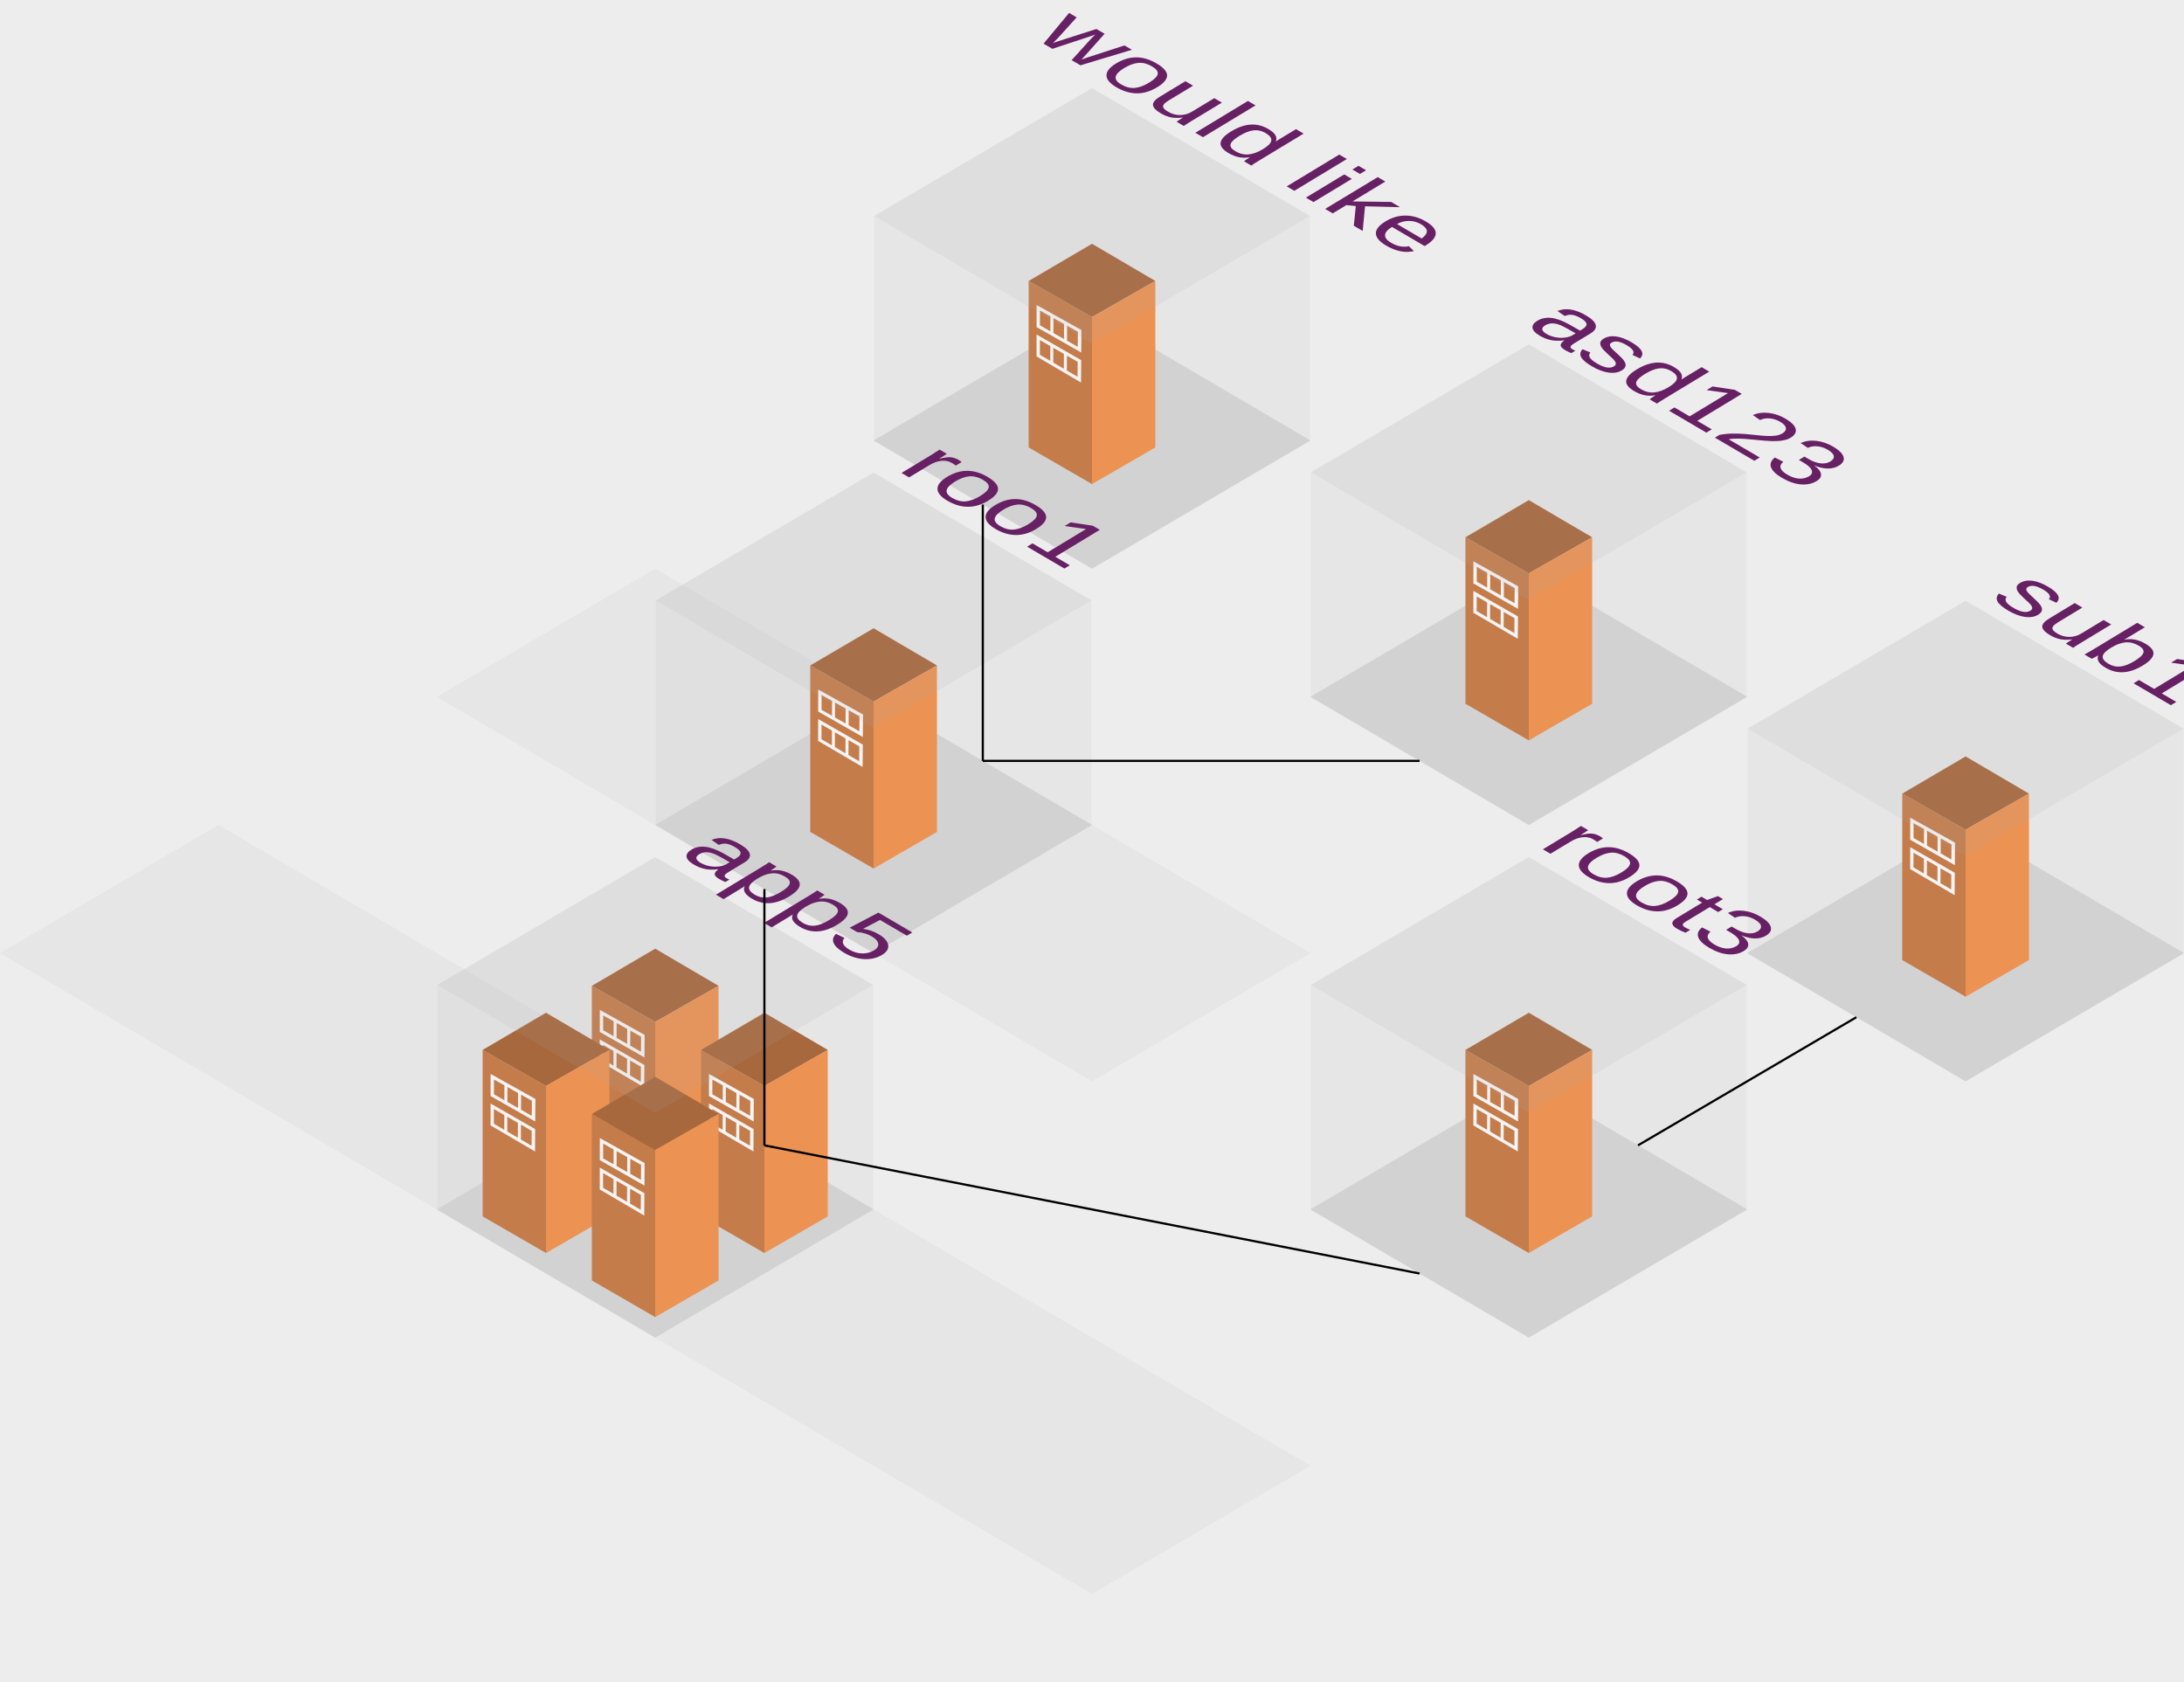
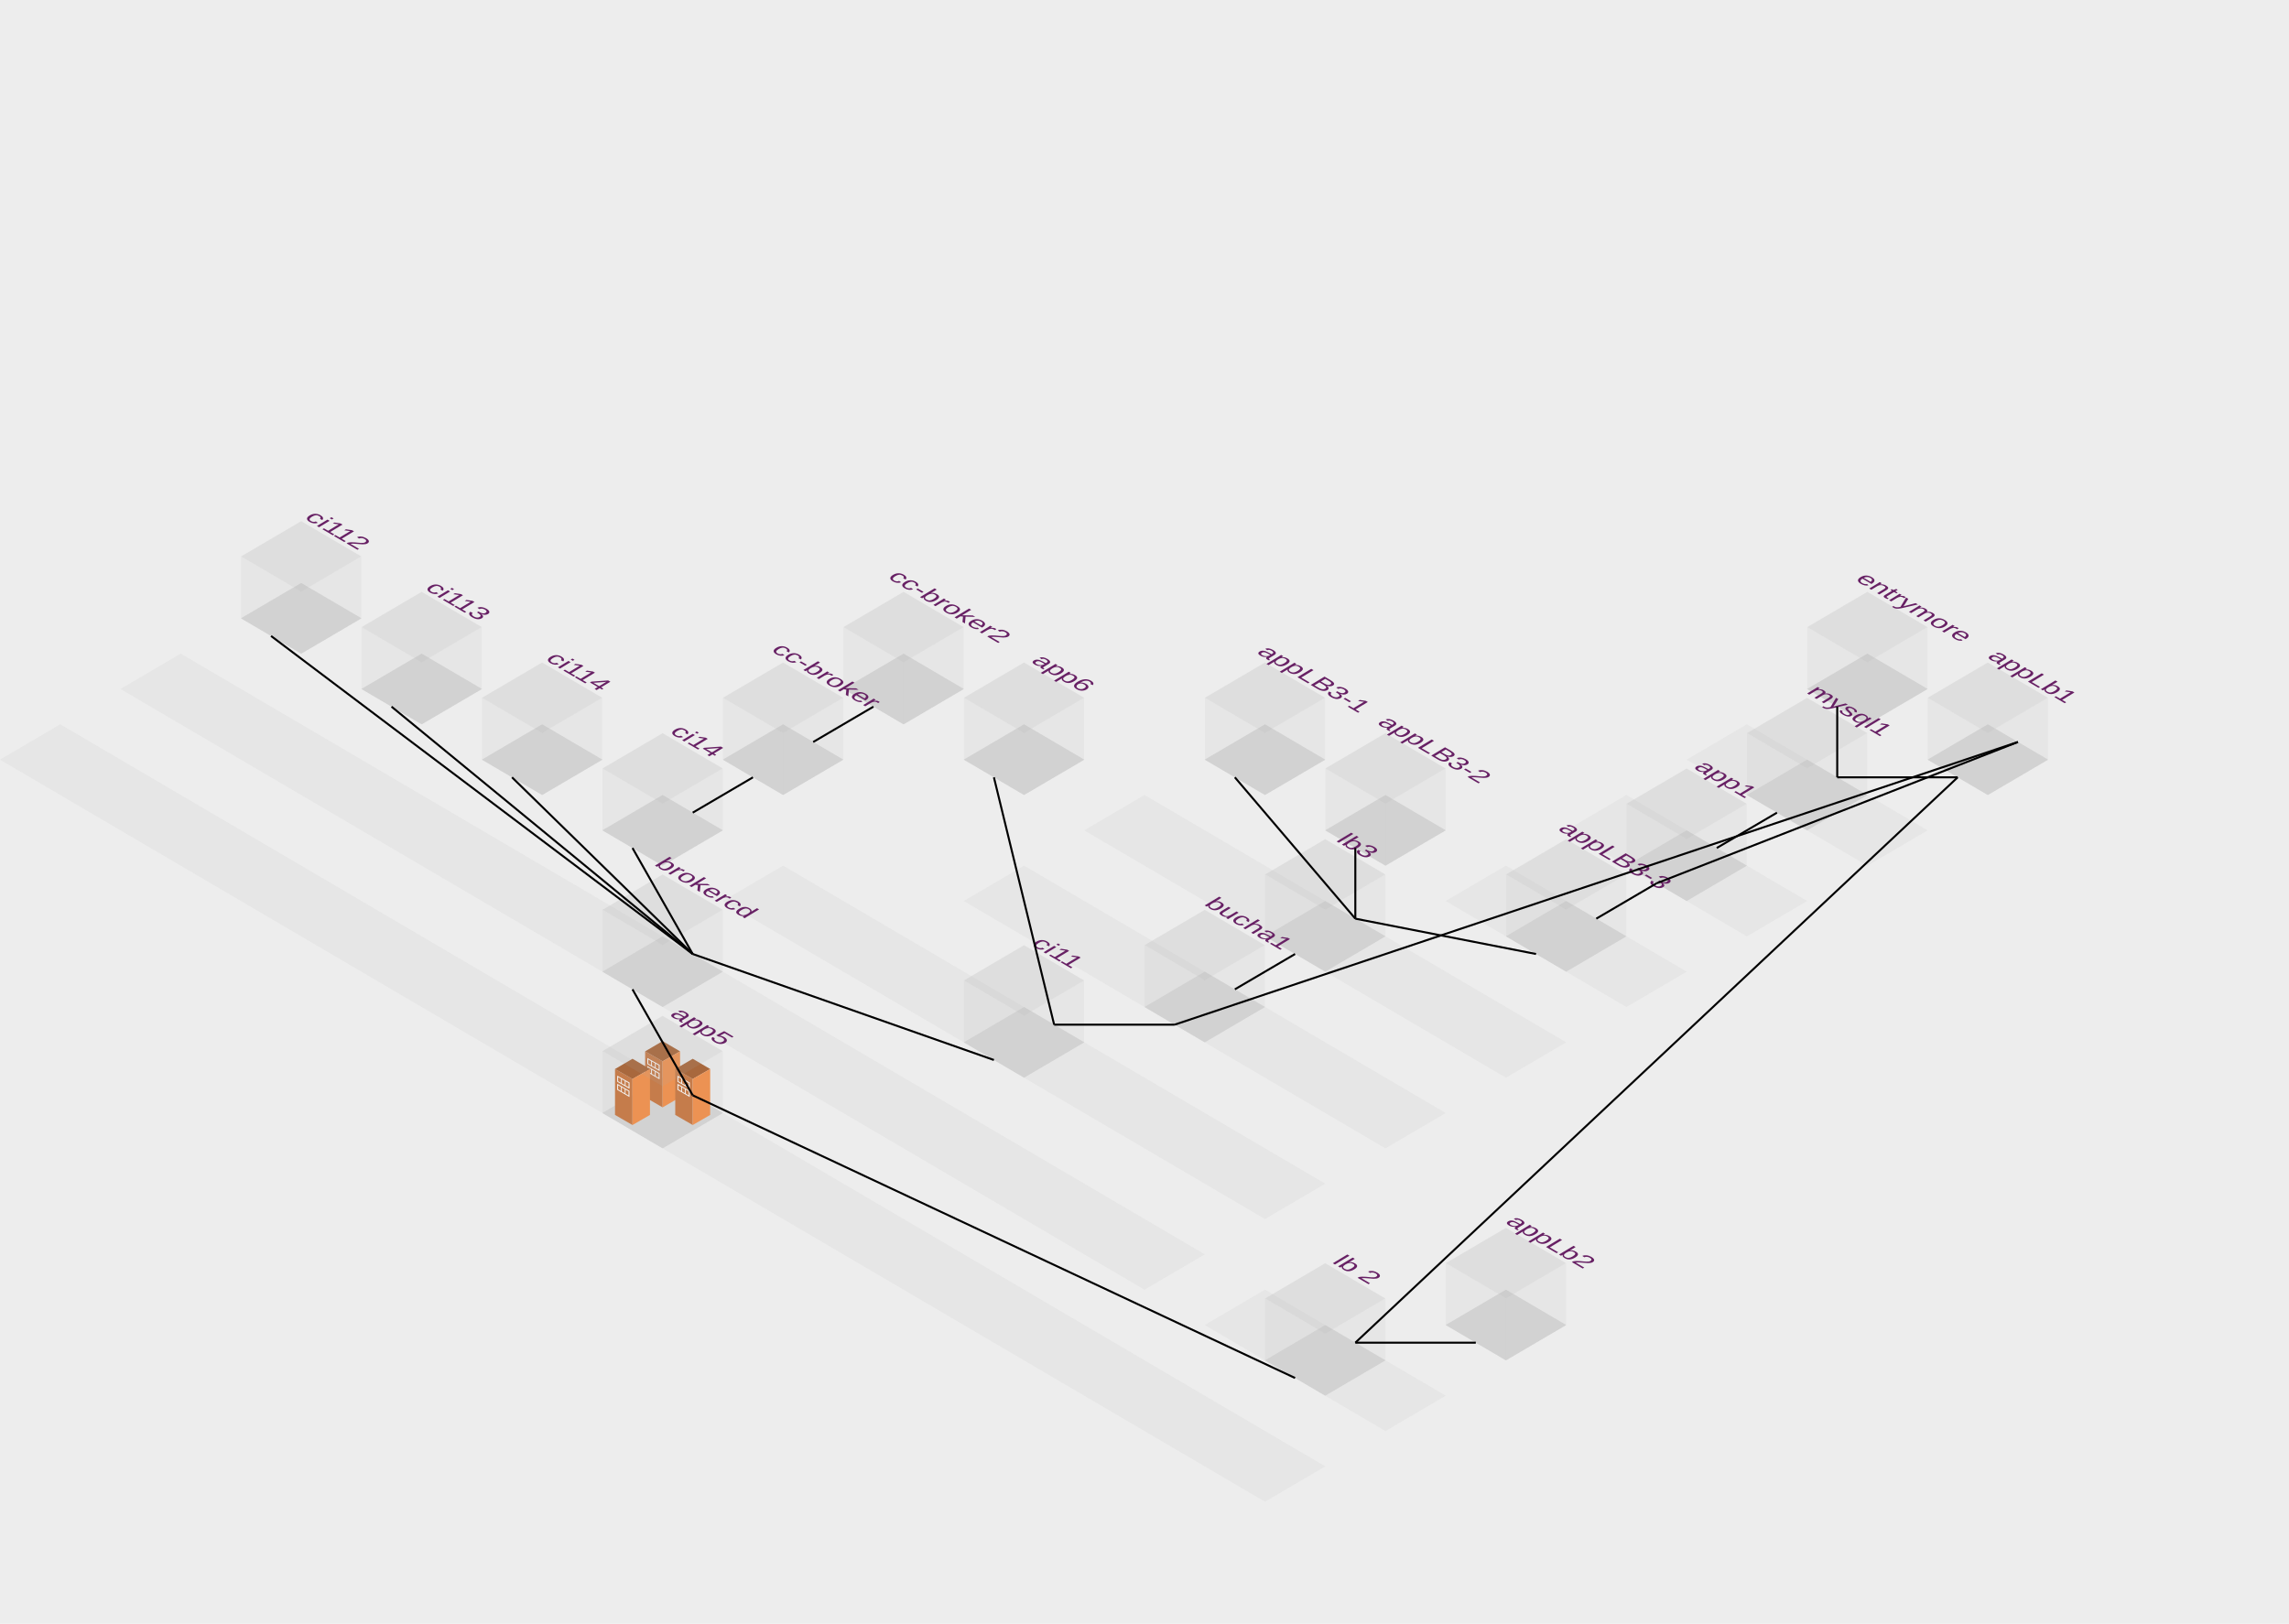
- <svg xmlns="http://www.w3.org/2000/svg" xmlns:xlink="http://www.w3.org/1999/xlink" baseProfile="full" height="770" version="1.1" width="1000.0">
+ <svg xmlns="http://www.w3.org/2000/svg" xmlns:xlink="http://www.w3.org/1999/xlink" baseProfile="full" height="808.5" version="1.1" width="1140.0">
  <defs>
    <symbol id="grid.base" preserveAspectRatio="xMidYMax meet" viewBox="0,0,266.4,156.32">
      <polygon fill="#bababa" points="133.2,0 0,78.16 133.2,156.32 266.4,78.16" />
    </symbol>
    <style type="text/css">text{font-family:Arial, Helvetica, sans-serif; fill: #672064;}</style>
-     <symbol id="applications.medium" preserveAspectRatio="xMidYMax meet" viewBox="0,0,266.4,505">
+     <symbol id="boundaries_box.front" preserveAspectRatio="xMidYMax meet" viewBox="0,0,265.58,292.78">
+       <polygon fill="#bababa" fill-opacity="0.3" points="132.79,0 0,77.92 132.79,155.84 265.58,77.92 132.79,0" />
+       <polygon fill="#ccc" fill-opacity="0.2" points="132.79,155.84 132.79,292.78 0,214.86 0,77.92 132.79,155.84" />
+       <polygon fill="#ccc" fill-opacity="0.2" points="265.58,77.92 265.58,214.86 132.79,292.78 132.79,155.84 265.58,77.92" />
+     </symbol>
+     <symbol id="application.medium" preserveAspectRatio="xMidYMax meet" viewBox="0,0,266.4,505">
      <polygon class="dark" points="133.2,505 0,428 0,78.16 133.2,154 133.2,505" />
      <polygon class="darker" points="133.2,0 0,78.16 133.2,154 266.4,78.16 133.2,0" />
      <polygon class="light" points="133.2,505 266.4,428 266.4,78.16 133.2,154 133.2,505" />
      <path class="white" d="M16.8,128.73l-.08,46.34,93.88,53.51.34-47.35Zm28.89,55.16L23.74,171.42l.07-31.08,22,12.3Zm28.6,16.24L52,187.47l.12-31.29,22.33,12.5Zm29,16.49L80.7,203.77l.17-31.5L103.54,185Z" />
      <path class="white" d="M16.63,236.75l93.52,54.83.34-47L16.7,190.74Zm63.9-1.61,22.59,13-.22,31.42L80.36,266.4Zm-28.64-16.5,22.24,12.82L74,262.67l-22.21-13ZM23.68,202.39,45.59,215l-.11,31L23.62,233.25Z" />
    </symbol>
    <style type="text/css">.dark{fill:#c4692c;}.light{fill:#f58536;}.darker{fill:#a0501a;}.white{fill:#fff;}</style>
-     <symbol id="boundaries_box.front" preserveAspectRatio="xMidYMax meet" viewBox="0,0,265.58,292.78">
-       <polygon fill="#bababa" fill-opacity="0.3" points="132.79,0 0,77.92 132.79,155.84 265.58,77.92 132.79,0" />
-       <polygon fill="#ccc" fill-opacity="0.2" points="132.79,155.84 132.79,292.78 0,214.86 0,77.92 132.79,155.84" />
-       <polygon fill="#ccc" fill-opacity="0.2" points="265.58,77.92 265.58,214.86 132.79,292.78 132.79,155.84 265.58,77.92" />
-     </symbol>
  </defs>
-   <rect fill="#ededed" height="770" width="1000.0" x="0" y="0" />
-   <polyline fill="#ccc" fill-opacity="0.2" points="400.0,201.652 500.0,142.982 600.0,201.652 500.0,260.321" />
-   <use fill-opacity="0.4" height="220" width="200" x="400.0" xlink:href="#grid.base" y="40.321" />
-   <use height="110" width="68.0" x="466.0" xlink:href="#applications.medium" y="111.599" />
-   <use height="220" width="200" x="400.0" xlink:href="#boundaries_box.front" y="40.321" />
-   <text font-size="39.6" transform="translate(400.0, 40.32139) skewY(30.404) skewX(-40.0) translate(-383.36, -106.3214)" x="400.0" y="40.321">would like</text>
-   <polyline fill="#ccc" fill-opacity="0.2" points="600.0,318.991 700.0,260.321 800.0,318.991 700.0,377.661" />
-   <use fill-opacity="0.4" height="220" width="200" x="600.0" xlink:href="#grid.base" y="157.661" />
-   <use height="110" width="68.0" x="666.0" xlink:href="#applications.medium" y="228.939" />
-   <use height="220" width="200" x="600.0" xlink:href="#boundaries_box.front" y="157.661" />
-   <text font-size="39.6" transform="translate(600.0, 157.6607) skewY(30.404) skewX(-40.0) translate(-558.016, -223.6607)" x="600.0" y="157.661">asd123</text>
-   <polyline fill="#ccc" fill-opacity="0.2" points="800.0,436.33 900.0,377.661 1000.0,436.33 900.0,495.0" />
-   <use fill-opacity="0.4" height="220" width="200" x="800.0" xlink:href="#grid.base" y="275.0" />
-   <use height="110" width="68.0" x="866.0" xlink:href="#applications.medium" y="346.278" />
-   <use height="220" width="200" x="800.0" xlink:href="#boundaries_box.front" y="275.0" />
-   <text font-size="39.6" transform="translate(800.0, 275.0) skewY(30.404) skewX(-40.0) translate(-745.344, -341.0)" x="800.0" y="275.0">sub1</text>
-   <polyline fill="#ccc" fill-opacity="0.2" points="200.0,318.991 300.0,260.321 600.0,436.33 500.0,495" />
-   <use fill-opacity="0.4" height="220" width="200" x="300.0" xlink:href="#grid.base" y="216.33" />
-   <use height="110" width="68.0" x="366.0" xlink:href="#applications.medium" y="287.608" />
-   <use height="220" width="200" x="300.0" xlink:href="#boundaries_box.front" y="216.33" />
-   <text font-size="39.6" transform="translate(300.0, 216.3303) skewY(30.404) skewX(-40.0) translate(-245.344, -282.3303)" x="300.0" y="216.33">roo1</text>
-   <polyline fill="#ccc" fill-opacity="0.2" points="600.0,553.67 700.0,495 800.0,553.67 700.0,612.339" />
-   <use fill-opacity="0.4" height="220" width="200" x="600.0" xlink:href="#grid.base" y="392.339" />
-   <use height="110" width="68.0" x="666.0" xlink:href="#applications.medium" y="463.617" />
-   <use height="220" width="200" x="600.0" xlink:href="#boundaries_box.front" y="392.339" />
-   <text font-size="39.6" transform="translate(600.0, 392.3393) skewY(30.404) skewX(-40.0) translate(-551.68, -458.3393)" x="600.0" y="392.339">root3</text>
-   <polyline fill="#ccc" fill-opacity="0.2" points="0.0,436.33 100.0,377.661 600.0,671.009 500.0,729.679" />
-   <use fill-opacity="0.4" height="220" width="200" x="200.0" xlink:href="#grid.base" y="392.339" />
-   <use height="110" width="68.0" x="266.0" xlink:href="#applications.medium" y="434.283" />
-   <use height="110" width="68.0" x="316.0" xlink:href="#applications.medium" y="463.617" />
-   <use height="110" width="68.0" x="216.0" xlink:href="#applications.medium" y="463.617" />
-   <use height="110" width="68.0" x="266.0" xlink:href="#applications.medium" y="492.952" />
-   <use height="220" width="200" x="200.0" xlink:href="#boundaries_box.front" y="392.339" />
-   <text font-size="39.6" transform="translate(200.0, 392.3393) skewY(30.404) skewX(-40.0) translate(-145.344, -458.3393)" x="200.0" y="392.339">app5</text>
-   <line fill="rgb(0,0,0)" stroke="black" stroke-width="1" x1="450.0" x2="450.0" y1="348.326" y2="230.987" />
-   <line fill="rgb(0,0,0)" stroke="black" stroke-width="1" x1="450.0" x2="650.0" y1="348.326" y2="348.326" />
-   <line fill="rgb(0,0,0)" stroke="black" stroke-width="1" x1="350.0" x2="650.0" y1="524.335" y2="583.004" />
-   <line fill="rgb(0,0,0)" stroke="black" stroke-width="1" x1="350.0" x2="350.0" y1="524.335" y2="406.996" />
-   <line fill="rgb(0,0,0)" stroke="black" stroke-width="1" x1="750.0" x2="850.0" y1="524.335" y2="465.665" />
+   <rect fill="#ededed" height="808.5" width="1140.0" x="0" y="0" />
+   <polyline fill="#ccc" fill-opacity="0.2" points="900.0,343.197 930.0,325.596 960.0,343.197 930.0,360.798" />
+   <use fill-opacity="0.4" height="66.0" width="60" x="900.0" xlink:href="#grid.base" y="294.798" />
+   <use height="66.0" width="60" x="900.0" xlink:href="#boundaries_box.front" y="294.798" />
+   <text font-size="11.88" transform="translate(900.0, 294.7982) skewY(30.404) skewX(-40.0) translate(-893.1072, -314.5982)" x="900.0" y="294.798">entrymore</text>
+   <polyline fill="#ccc" fill-opacity="0.2" points="960.0,378.399 990.0,360.798 1020.0,378.399 990.0,396" />
+   <use fill-opacity="0.4" height="66.0" width="60" x="960.0" xlink:href="#grid.base" y="330" />
+   <use height="66.0" width="60" x="960.0" xlink:href="#boundaries_box.front" y="330" />
+   <text font-size="11.88" transform="translate(960.0, 330) skewY(30.404) skewX(-40.0) translate(-947.4048, -349.8)" x="960.0" y="330">appLb1</text>
+   <polyline fill="#ccc" fill-opacity="0.2" points="840.0,378.399 870.0,360.798 960.0,413.601 930.0,431.202" />
+   <use fill-opacity="0.4" height="66.0" width="60" x="870.0" xlink:href="#grid.base" y="347.601" />
+   <use height="66.0" width="60" x="870.0" xlink:href="#boundaries_box.front" y="347.601" />
+   <text font-size="11.88" transform="translate(870.0, 347.6009) skewY(30.404) skewX(-40.0) translate(-857.4048, -367.4009)" x="870.0" y="347.601">mysql1</text>
+   <polyline fill="#ccc" fill-opacity="0.2" points="780.0,413.601 810.0,396 900.0,448.803 870.0,466.404" />
+   <use fill-opacity="0.4" height="66.0" width="60" x="810.0" xlink:href="#grid.base" y="382.803" />
+   <use height="66.0" width="60" x="810.0" xlink:href="#boundaries_box.front" y="382.803" />
+   <text font-size="11.88" transform="translate(810.0, 382.8027) skewY(30.404) skewX(-40.0) translate(-793.6032, -402.6027)" x="810.0" y="382.803">app1</text>
+   <polyline fill="#ccc" fill-opacity="0.2" points="600.0,378.399 630.0,360.798 660.0,378.399 630.0,396.0" />
+   <use fill-opacity="0.4" height="66.0" width="60" x="600.0" xlink:href="#grid.base" y="330.0" />
+   <use height="66.0" width="60" x="600.0" xlink:href="#boundaries_box.front" y="330.0" />
+   <text font-size="11.88" transform="translate(600.0, 330.0) skewY(30.404) skewX(-40.0) translate(-591.2064, -349.8)" x="600.0" y="330.0">appLB3-1</text>
+   <polyline fill="#ccc" fill-opacity="0.2" points="660.0,413.601 690.0,396.0 720.0,413.601 690.0,431.202" />
+   <use fill-opacity="0.4" height="66.0" width="60" x="660.0" xlink:href="#grid.base" y="365.202" />
+   <use height="66.0" width="60" x="660.0" xlink:href="#boundaries_box.front" y="365.202" />
+   <text font-size="11.88" transform="translate(660.0, 365.2018) skewY(30.404) skewX(-40.0) translate(-651.2064, -385.0018)" x="660.0" y="365.202">appLB3-2</text>
+   <polyline fill="#ccc" fill-opacity="0.2" points="720.0,448.803 750.0,431.202 840.0,484.004 810.0,501.605" />
+   <use fill-opacity="0.4" height="66.0" width="60" x="750.0" xlink:href="#grid.base" y="418.004" />
+   <use height="66.0" width="60" x="750.0" xlink:href="#boundaries_box.front" y="418.004" />
+   <text font-size="11.88" transform="translate(750.0, 418.0045) skewY(30.404) skewX(-40.0) translate(-741.2064, -437.8045)" x="750.0" y="418.004">appLB3-3</text>
+   <polyline fill="#ccc" fill-opacity="0.2" points="420.0,343.197 450.0,325.596 480.0,343.197 450.0,360.798" />
+   <use fill-opacity="0.4" height="66.0" width="60" x="420.0" xlink:href="#grid.base" y="294.798" />
+   <use height="66.0" width="60" x="420.0" xlink:href="#boundaries_box.front" y="294.798" />
+   <text font-size="11.88" transform="translate(420.0, 294.7982) skewY(30.404) skewX(-40.0) translate(-415.008, -314.5982)" x="420.0" y="294.798">cc-broker2</text>
+   <polyline fill="#ccc" fill-opacity="0.2" points="480.0,378.399 510.0,360.798 540.0,378.399 510.0,396.0" />
+   <use fill-opacity="0.4" height="66.0" width="60" x="480.0" xlink:href="#grid.base" y="330.0" />
+   <use height="66.0" width="60" x="480.0" xlink:href="#boundaries_box.front" y="330.0" />
+   <text font-size="11.88" transform="translate(480.0, 330.0) skewY(30.404) skewX(-40.0) translate(-463.6032, -349.8)" x="480.0" y="330.0">app6</text>
+   <polyline fill="#ccc" fill-opacity="0.2" points="540.0,413.601 570.0,396.0 780.0,519.206 750.0,536.807" />
+   <use fill-opacity="0.4" height="66.0" width="60" x="630.0" xlink:href="#grid.base" y="418.004" />
+   <use height="66.0" width="60" x="630.0" xlink:href="#boundaries_box.front" y="418.004" />
+   <text font-size="11.88" transform="translate(630.0, 418.0045) skewY(30.404) skewX(-40.0) translate(-611.7024, -437.8045)" x="630.0" y="418.004">lb3</text>
+   <polyline fill="#ccc" fill-opacity="0.2" points="360.0,378.399 390.0,360.798 420.0,378.399 390.0,396.0" />
+   <use fill-opacity="0.4" height="66.0" width="60" x="360.0" xlink:href="#grid.base" y="330.0" />
+   <use height="66.0" width="60" x="360.0" xlink:href="#boundaries_box.front" y="330.0" />
+   <text font-size="11.88" transform="translate(360.0, 330.0) skewY(30.404) skewX(-40.0) translate(-353.1072, -349.8)" x="360.0" y="330.0">cc-broker</text>
+   <polyline fill="#ccc" fill-opacity="0.2" points="480.0,448.803 510.0,431.202 720.0,554.408 690.0,572.009" />
+   <use fill-opacity="0.4" height="66.0" width="60" x="570.0" xlink:href="#grid.base" y="453.206" />
+   <use height="66.0" width="60" x="570.0" xlink:href="#boundaries_box.front" y="453.206" />
+   <text font-size="11.88" transform="translate(570.0, 453.2063) skewY(30.404) skewX(-40.0) translate(-557.4048, -473.0063)" x="570.0" y="453.206">bucha1</text>
+   <polyline fill="#ccc" fill-opacity="0.2" points="120.0,307.996 150.0,290.395 180.0,307.996 150.0,325.596" />
+   <use fill-opacity="0.4" height="66.0" width="60" x="120.0" xlink:href="#grid.base" y="259.596" />
+   <use height="66.0" width="60" x="120.0" xlink:href="#boundaries_box.front" y="259.596" />
+   <text font-size="11.88" transform="translate(120.0, 259.5964) skewY(30.404) skewX(-40.0) translate(-105.504, -279.3964)" x="120.0" y="259.596">ci112</text>
+   <polyline fill="#ccc" fill-opacity="0.2" points="180.0,343.197 210.0,325.596 240.0,343.197 210.0,360.798" />
+   <use fill-opacity="0.4" height="66.0" width="60" x="180.0" xlink:href="#grid.base" y="294.798" />
+   <use height="66.0" width="60" x="180.0" xlink:href="#boundaries_box.front" y="294.798" />
+   <text font-size="11.88" transform="translate(180.0, 294.7982) skewY(30.404) skewX(-40.0) translate(-165.504, -314.5982)" x="180.0" y="294.798">ci113</text>
+   <polyline fill="#ccc" fill-opacity="0.2" points="240.0,378.399 270.0,360.798 300.0,378.399 270.0,396.0" />
+   <use fill-opacity="0.4" height="66.0" width="60" x="240.0" xlink:href="#grid.base" y="330.0" />
+   <use height="66.0" width="60" x="240.0" xlink:href="#boundaries_box.front" y="330.0" />
+   <text font-size="11.88" transform="translate(240.0, 330.0) skewY(30.404) skewX(-40.0) translate(-225.504, -349.8)" x="240.0" y="330.0">ci114</text>
+   <polyline fill="#ccc" fill-opacity="0.2" points="300.0,413.601 330.0,396.0 360.0,413.601 330.0,431.202" />
+   <use fill-opacity="0.4" height="66.0" width="60" x="300.0" xlink:href="#grid.base" y="365.202" />
+   <use height="66.0" width="60" x="300.0" xlink:href="#boundaries_box.front" y="365.202" />
+   <text font-size="11.88" transform="translate(300.0, 365.2018) skewY(30.404) skewX(-40.0) translate(-283.6032, -385.0018)" x="300.0" y="365.202">ci14</text>
+   <polyline fill="#ccc" fill-opacity="0.2" points="360.0,448.803 390.0,431.202 660.0,589.61 630.0,607.211" />
+   <use fill-opacity="0.4" height="66.0" width="60" x="480.0" xlink:href="#grid.base" y="470.807" />
+   <use height="66.0" width="60" x="480.0" xlink:href="#boundaries_box.front" y="470.807" />
+   <text font-size="11.88" transform="translate(480.0, 470.8072) skewY(30.404) skewX(-40.0) translate(-463.6032, -490.6072)" x="480.0" y="470.807">ci11</text>
+   <polyline fill="#ccc" fill-opacity="0.2" points="720.0,660.013 750.0,642.413 780.0,660.013 750.0,677.614" />
+   <use fill-opacity="0.4" height="66.0" width="60" x="720.0" xlink:href="#grid.base" y="611.614" />
+   <use height="66.0" width="60" x="720.0" xlink:href="#boundaries_box.front" y="611.614" />
+   <text font-size="11.88" transform="translate(720.0, 611.6143) skewY(30.404) skewX(-40.0) translate(-707.4048, -631.4143)" x="720.0" y="611.614">appLb2</text>
+   <polyline fill="#ccc" fill-opacity="0.2" points="60.0,343.197 90.0,325.596 600.0,624.812 570.0,642.413" />
+   <use fill-opacity="0.4" height="66.0" width="60" x="300.0" xlink:href="#grid.base" y="435.605" />
+   <use height="66.0" width="60" x="300.0" xlink:href="#boundaries_box.front" y="435.605" />
+   <text font-size="11.88" transform="translate(300.0, 435.6054) skewY(30.404) skewX(-40.0) translate(-291.2064, -455.4054)" x="300.0" y="435.605">brokercd</text>
+   <polyline fill="#ccc" fill-opacity="0.2" points="600.0,660.013 630.0,642.413 720.0,695.215 690.0,712.816" />
+   <use fill-opacity="0.4" height="66.0" width="60" x="630.0" xlink:href="#grid.base" y="629.215" />
+   <use height="66.0" width="60" x="630.0" xlink:href="#boundaries_box.front" y="629.215" />
+   <text font-size="11.88" transform="translate(630.0, 629.2152) skewY(30.404) skewX(-40.0) translate(-613.6032, -649.0152)" x="630.0" y="629.215">lb 2</text>
+   <polyline fill="#ccc" fill-opacity="0.2" points="0.0,378.399 30.0,360.798 660.0,730.417 630.0,748.018" />
+   <use fill-opacity="0.4" height="66.0" width="60" x="300.0" xlink:href="#grid.base" y="506.009" />
+   <use height="33.0" width="20.4" x="319.8" xlink:href="#application.medium" y="518.592" />
+   <use height="33.0" width="20.4" x="334.8" xlink:href="#application.medium" y="527.392" />
+   <use height="33.0" width="20.4" x="304.8" xlink:href="#application.medium" y="527.392" />
+   <use height="66.0" width="60" x="300.0" xlink:href="#boundaries_box.front" y="506.009" />
+   <text font-size="11.88" transform="translate(300.0, 506.009) skewY(30.404) skewX(-40.0) translate(-283.6032, -525.809)" x="300.0" y="506.009">app5</text>
+   <line fill="rgb(0,0,0)" stroke="black" stroke-width="1" x1="345.0" x2="645.0" y1="545.608" y2="686.415" />
+   <line fill="rgb(0,0,0)" stroke="black" stroke-width="1" x1="345.0" x2="315.0" y1="545.608" y2="492.805" />
+   <line fill="rgb(0,0,0)" stroke="black" stroke-width="1" x1="915.0" x2="975.0" y1="387.2" y2="387.2" />
+   <line fill="rgb(0,0,0)" stroke="black" stroke-width="1" x1="915.0" x2="915.0" y1="387.2" y2="351.998" />
+   <line fill="rgb(0,0,0)" stroke="black" stroke-width="1" x1="1005.0" x2="825.0" y1="369.599" y2="440.002" />
+   <line fill="rgb(0,0,0)" stroke="black" stroke-width="1" x1="1005.0" x2="585.0" y1="369.599" y2="510.406" />
+   <line fill="rgb(0,0,0)" stroke="black" stroke-width="1" x1="675.0" x2="975.0" y1="668.814" y2="387.2" />
+   <line fill="rgb(0,0,0)" stroke="black" stroke-width="1" x1="675.0" x2="735.0" y1="668.814" y2="668.814" />
+   <line fill="rgb(0,0,0)" stroke="black" stroke-width="1" x1="855.0" x2="885.0" y1="422.401" y2="404.8" />
+   <line fill="rgb(0,0,0)" stroke="black" stroke-width="1" x1="675.0" x2="615.0" y1="457.603" y2="387.2" />
+   <line fill="rgb(0,0,0)" stroke="black" stroke-width="1" x1="675.0" x2="675.0" y1="457.603" y2="422.401" />
+   <line fill="rgb(0,0,0)" stroke="black" stroke-width="1" x1="675.0" x2="765.0" y1="457.603" y2="475.204" />
+   <line fill="rgb(0,0,0)" stroke="black" stroke-width="1" x1="795.0" x2="825.0" y1="457.603" y2="440.002" />
+   <line fill="rgb(0,0,0)" stroke="black" stroke-width="1" x1="615.0" x2="645.0" y1="492.805" y2="475.204" />
+   <line fill="rgb(0,0,0)" stroke="black" stroke-width="1" x1="405.0" x2="435.0" y1="369.599" y2="351.998" />
+   <line fill="rgb(0,0,0)" stroke="black" stroke-width="1" x1="525.0" x2="495.0" y1="510.406" y2="387.2" />
+   <line fill="rgb(0,0,0)" stroke="black" stroke-width="1" x1="525.0" x2="585.0" y1="510.406" y2="510.406" />
+   <line fill="rgb(0,0,0)" stroke="black" stroke-width="1" x1="345.0" x2="255.0" y1="475.204" y2="387.2" />
+   <line fill="rgb(0,0,0)" stroke="black" stroke-width="1" x1="345.0" x2="135.0" y1="475.204" y2="316.796" />
+   <line fill="rgb(0,0,0)" stroke="black" stroke-width="1" x1="345.0" x2="195.0" y1="475.204" y2="351.998" />
+   <line fill="rgb(0,0,0)" stroke="black" stroke-width="1" x1="345.0" x2="495.0" y1="475.204" y2="528.007" />
+   <line fill="rgb(0,0,0)" stroke="black" stroke-width="1" x1="345.0" x2="315.0" y1="475.204" y2="422.401" />
+   <line fill="rgb(0,0,0)" stroke="black" stroke-width="1" x1="345.0" x2="375.0" y1="404.8" y2="387.2" />
</svg>
